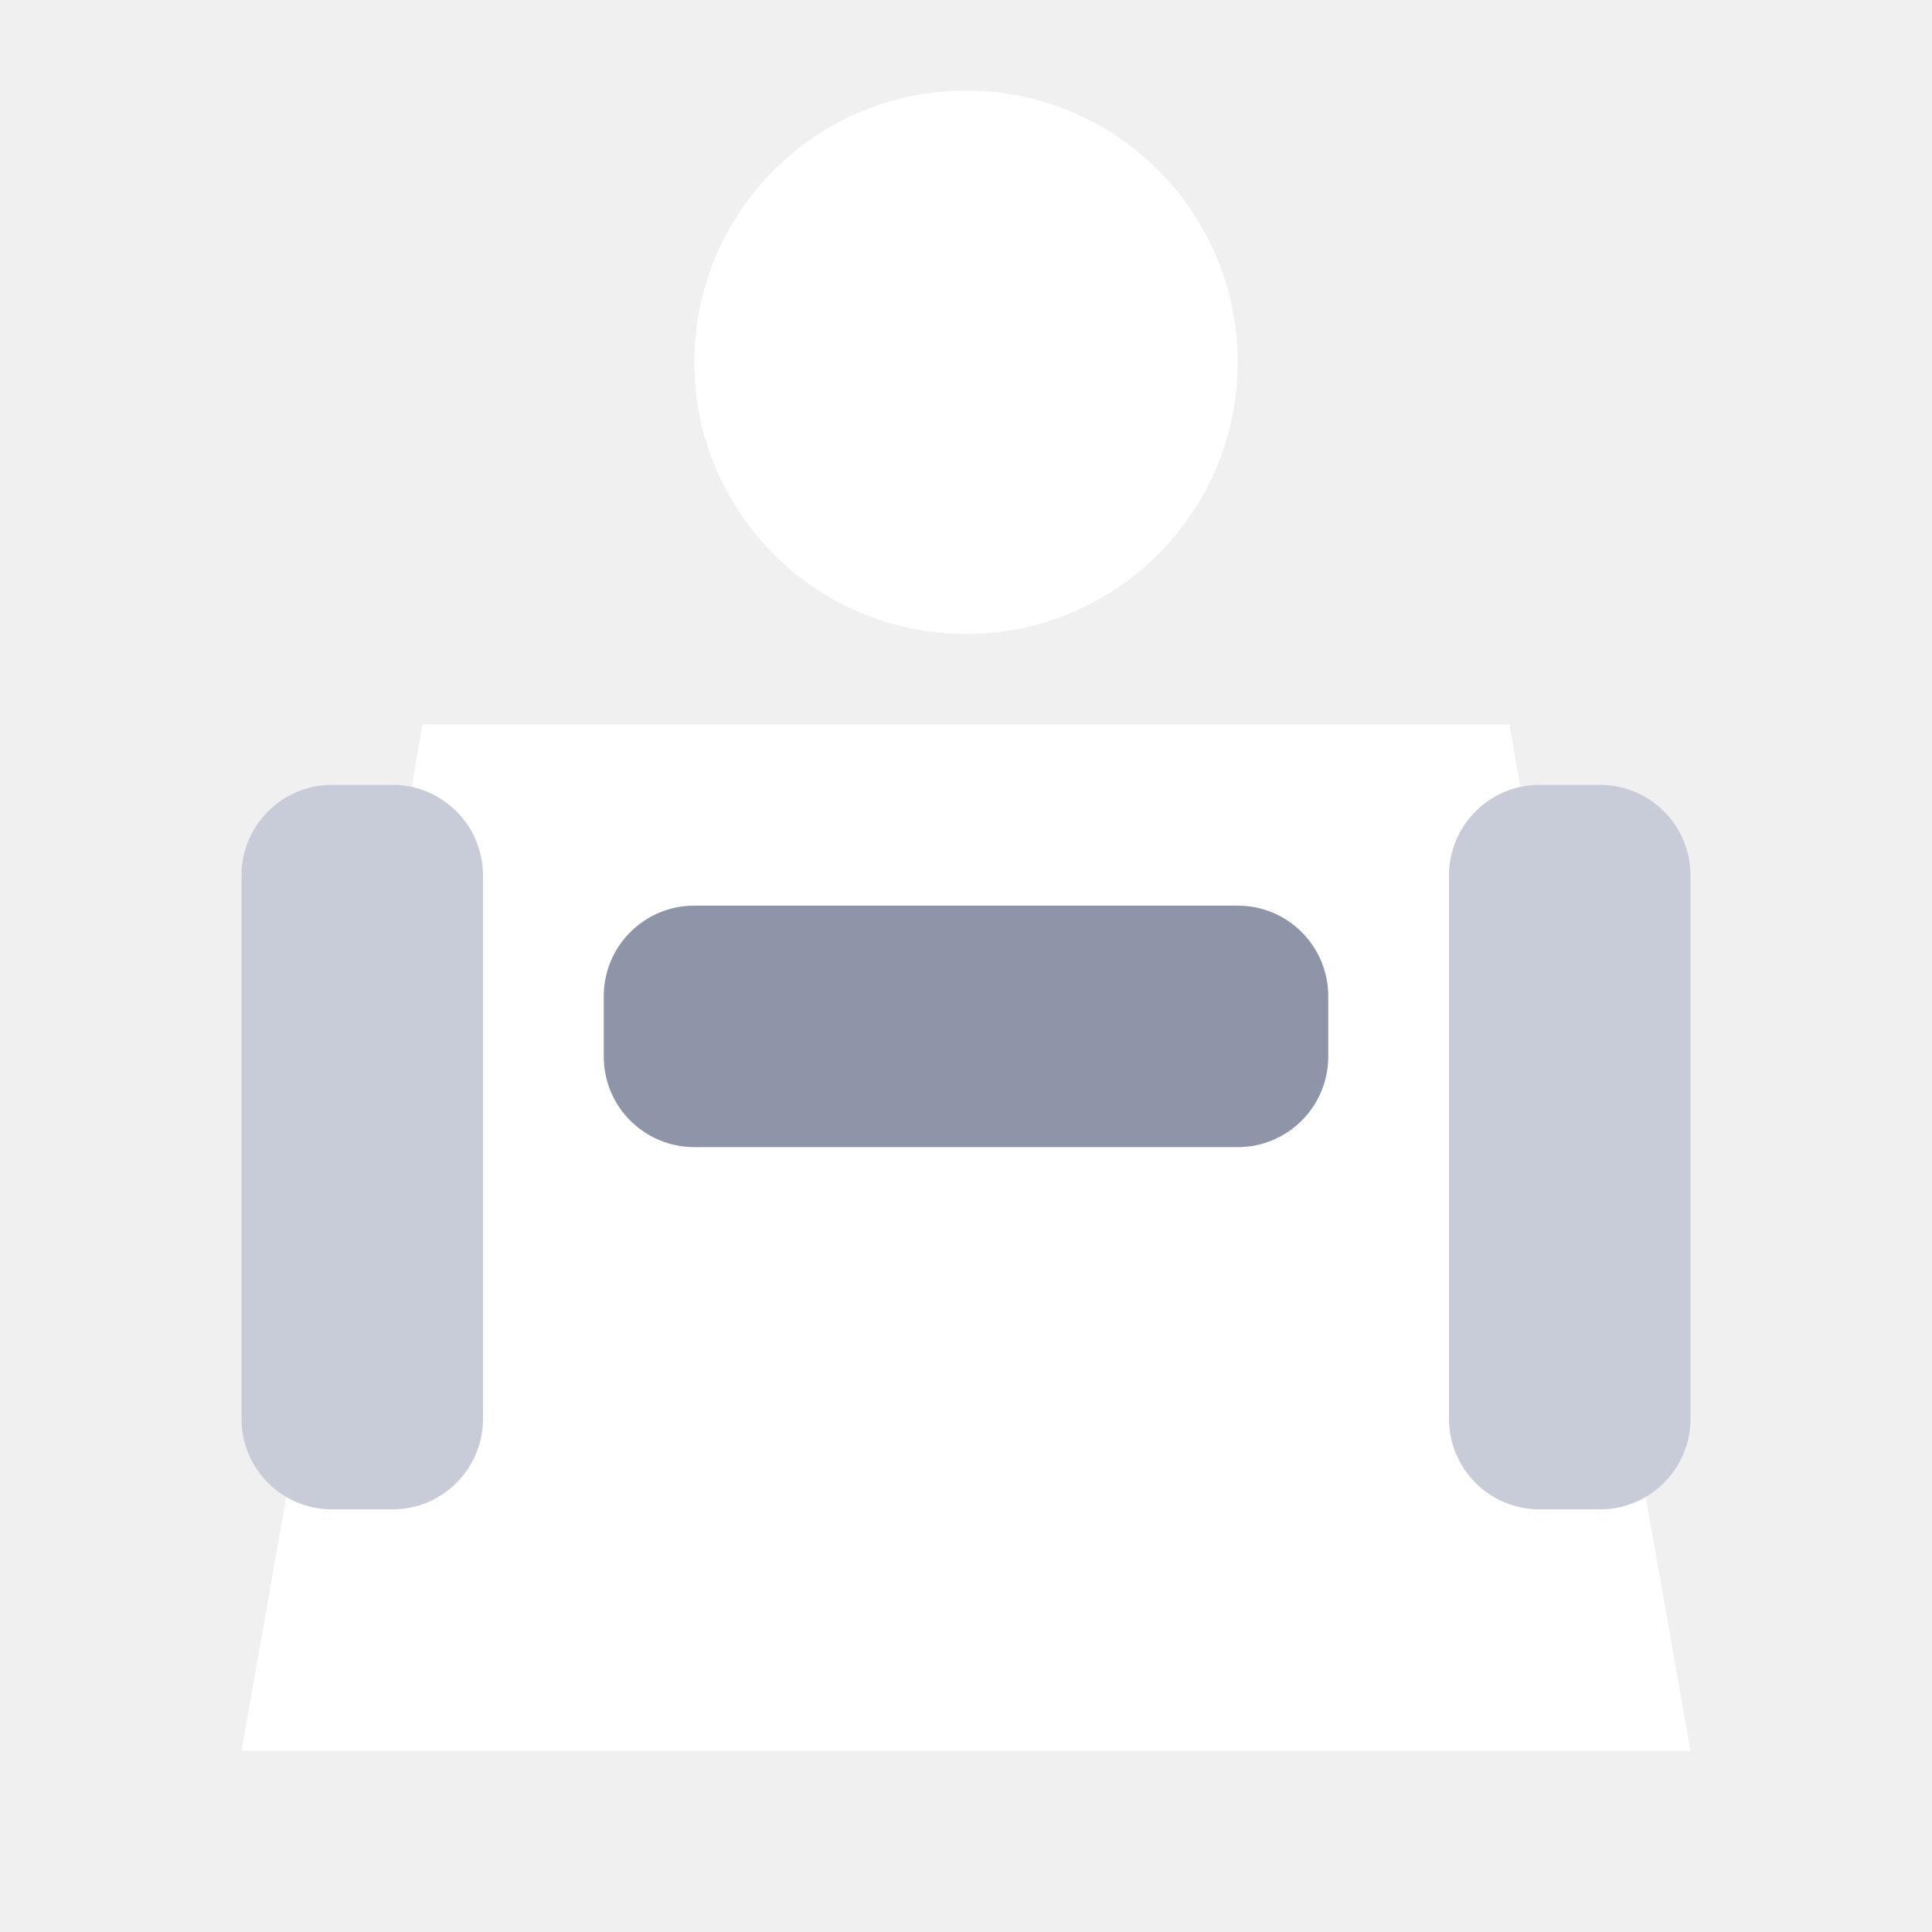
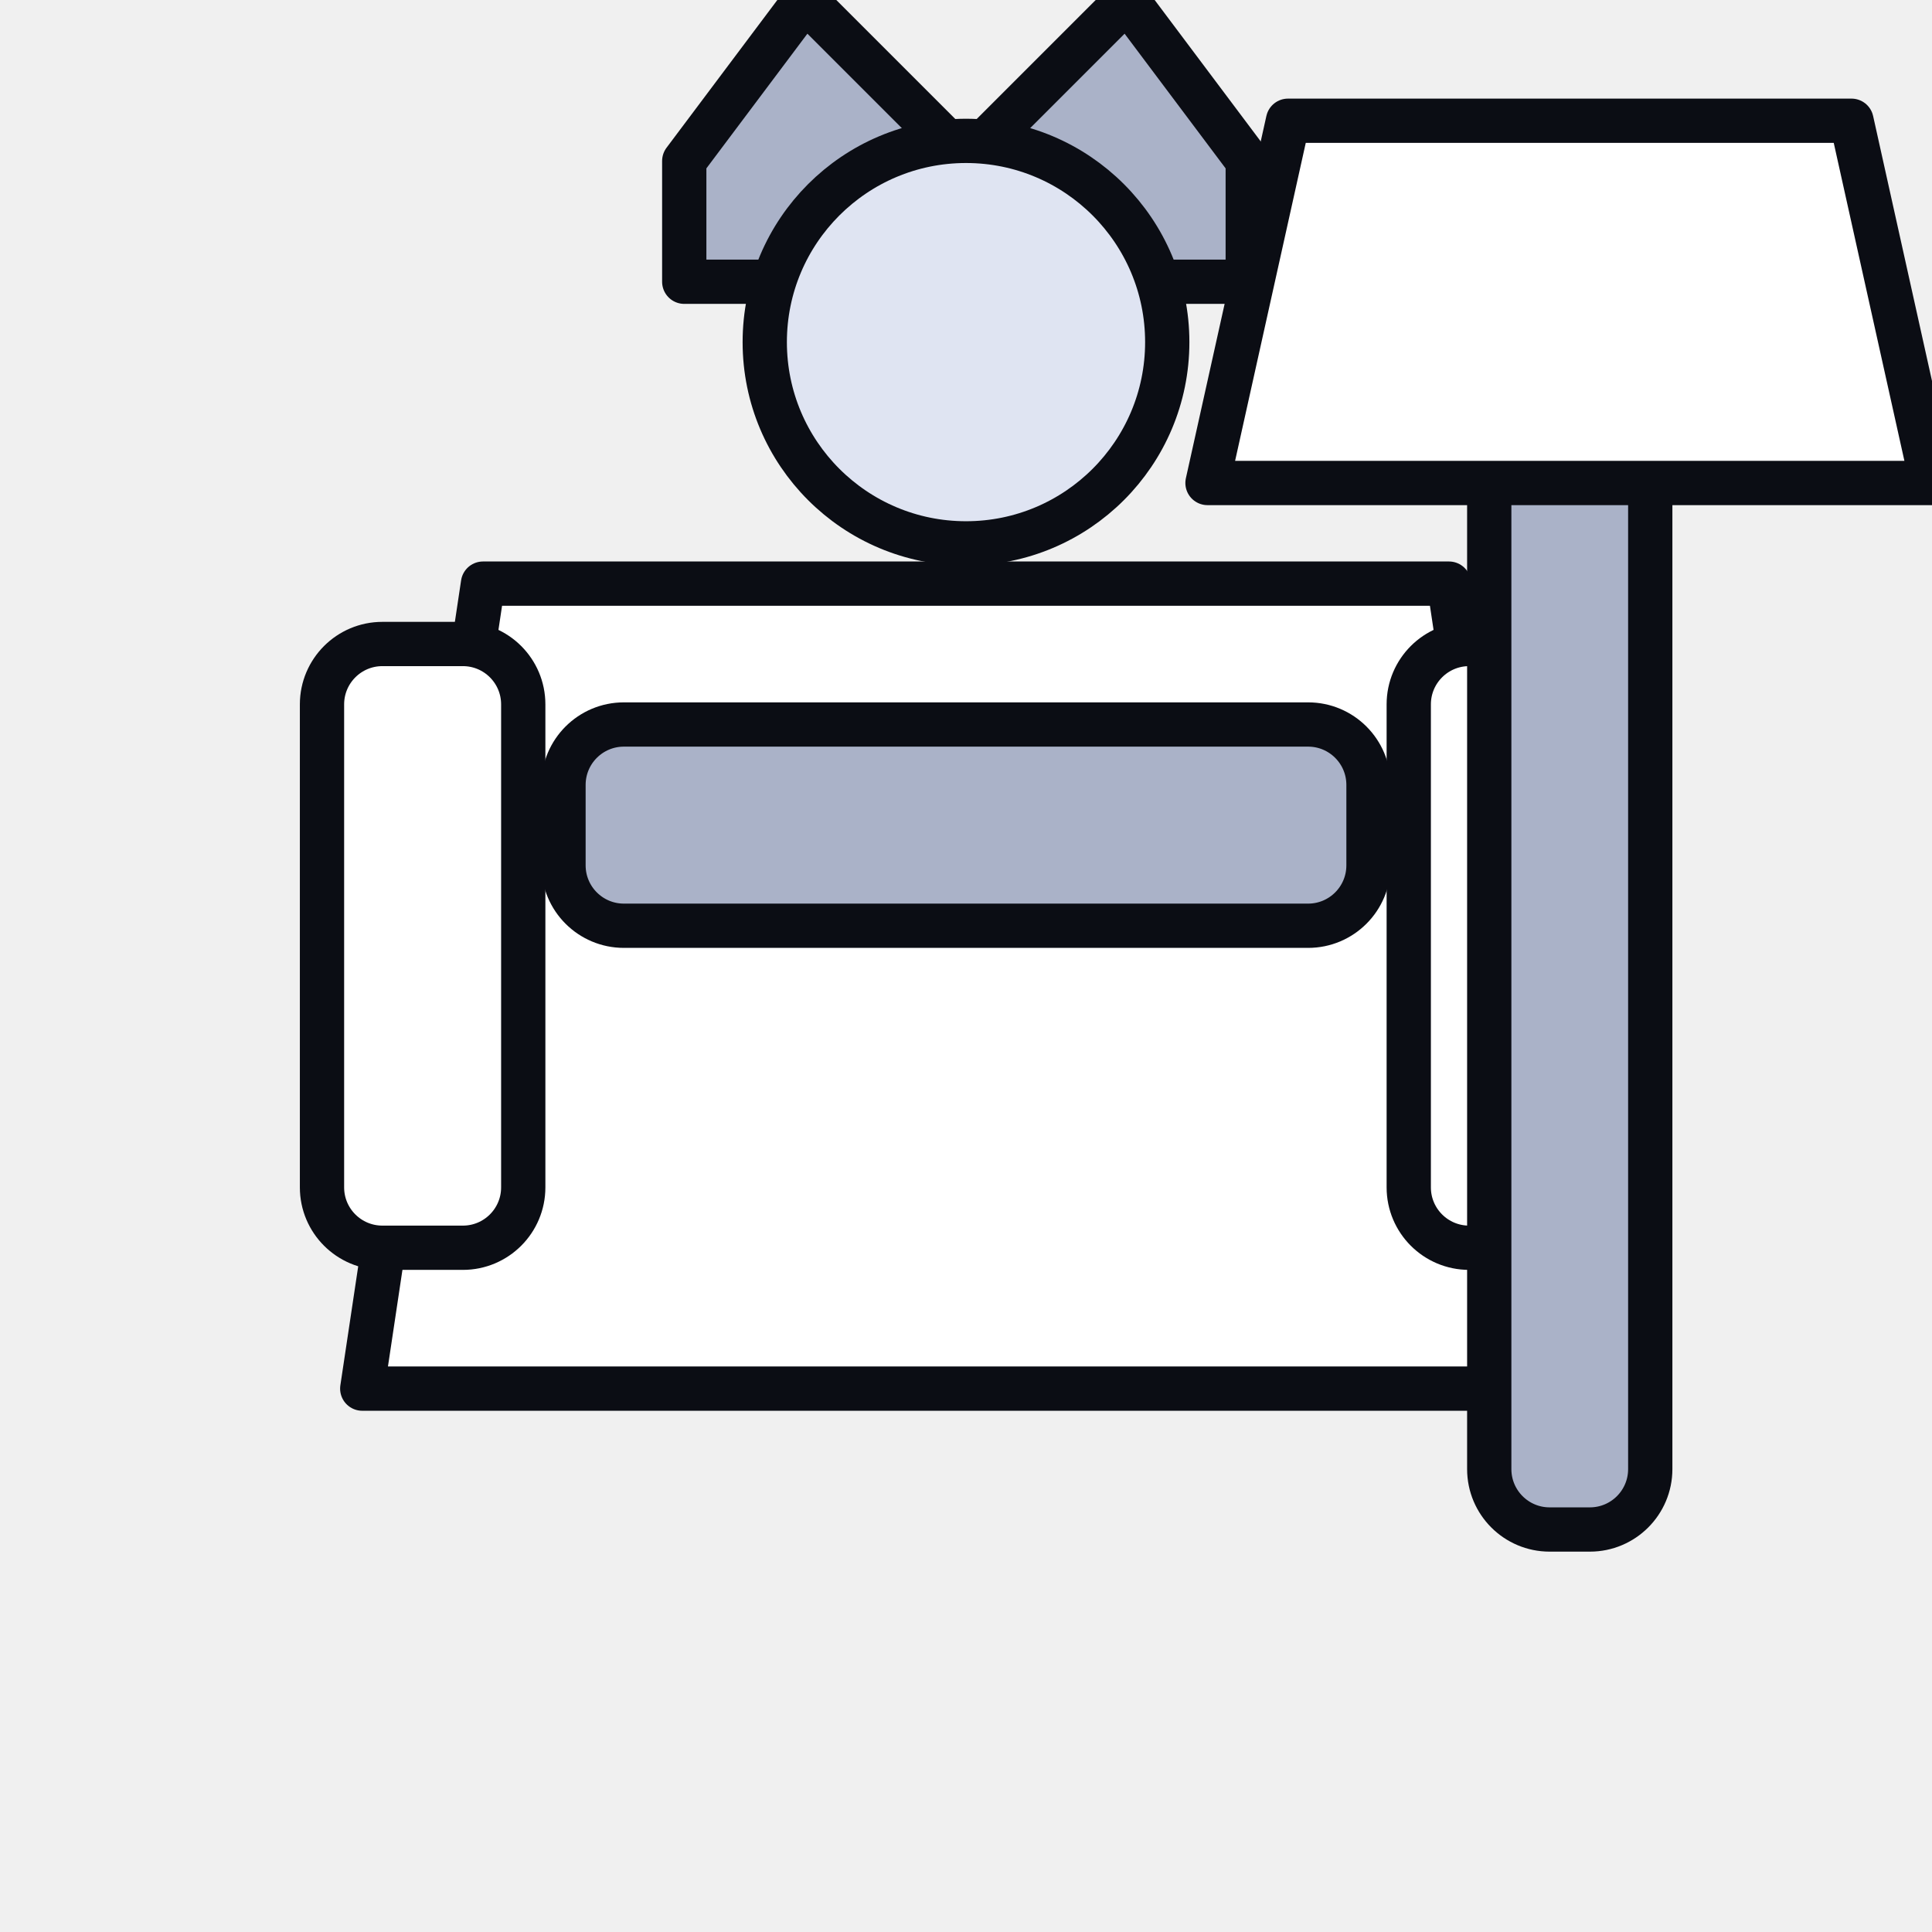
- <svg xmlns="http://www.w3.org/2000/svg" width="64" height="64" viewBox="0 0 64 64">
-   <circle cx="32" cy="12" r="9" fill="#ffffff" />
-   <path d="M14 24 h36 l6 34 h-48 z" fill="#ffffff" />
-   <rect x="20" y="30" width="24" height="8" rx="3" fill="#8f95a8" />
-   <rect x="8" y="26" width="8" height="24" rx="3" fill="#c8ccd8" />
-   <rect x="48" y="26" width="8" height="24" rx="3" fill="#c8ccd8" />
+ <svg xmlns="http://www.w3.org/2000/svg" width="96" height="96" viewBox="0 0 96 96">
+   <g stroke="#0b0d14" stroke-width="2.2" stroke-linejoin="round" stroke-linecap="round">
+     <path d="M34 8 l6 -8 l8 8 l8 -8 l6 8 v6 h-28 z" fill="#aab2c8" stroke-width="2.2" />
+     <circle cx="48" cy="17" r="10" fill="#dfe4f2" stroke-width="2.2" />
+     <path d="M24 29 h48 l6 40 h-60 z" fill="#ffffff" stroke-width="2.2" />
+     <rect x="28" y="36" width="40" height="10" rx="3" fill="#aab2c8" stroke-width="2.2" />
+     <rect x="16" y="32" width="10" height="30" rx="3" fill="#ffffff" stroke-width="2.2" />
+     <rect x="70" y="32" width="10" height="30" rx="3" fill="#ffffff" stroke-width="2.2" />
+     <rect x="74" y="20" width="8" height="56" rx="3" fill="#aab2c8" stroke-width="2.2" />
+     <path d="M64 6 h28 l4 18 h-36 z" fill="#ffffff" stroke-width="2.2" />
+   </g>
</svg>
